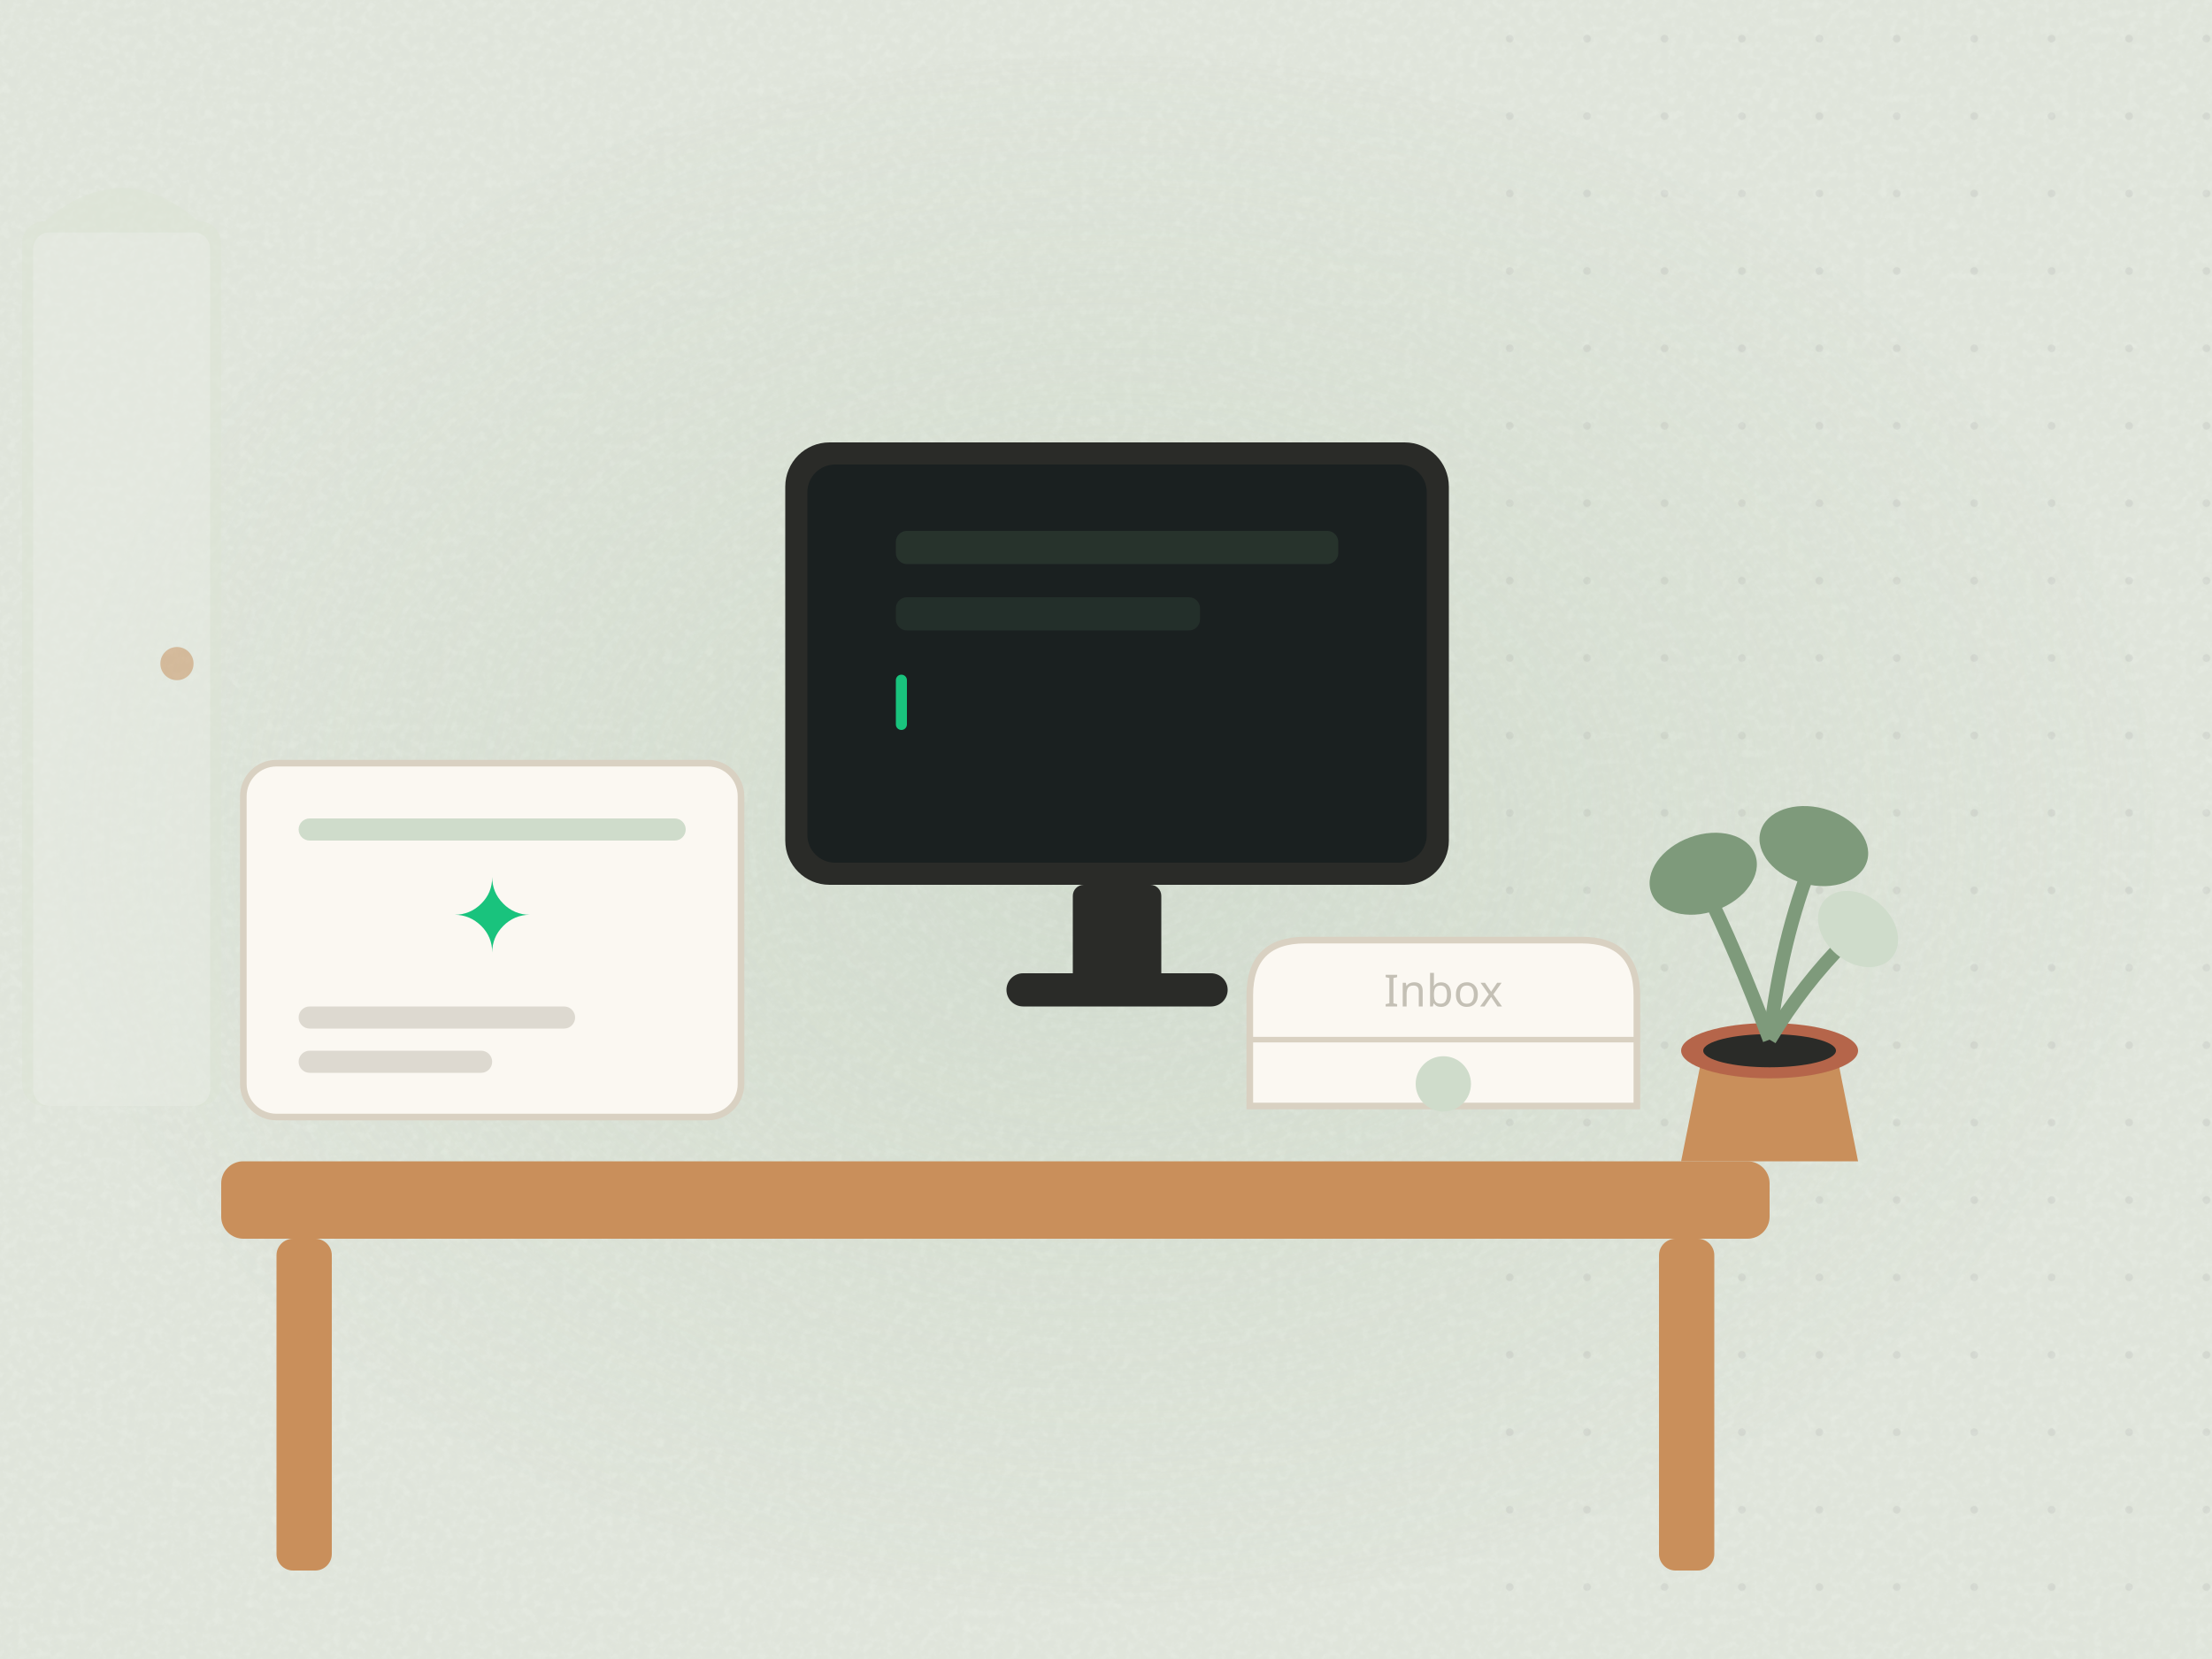
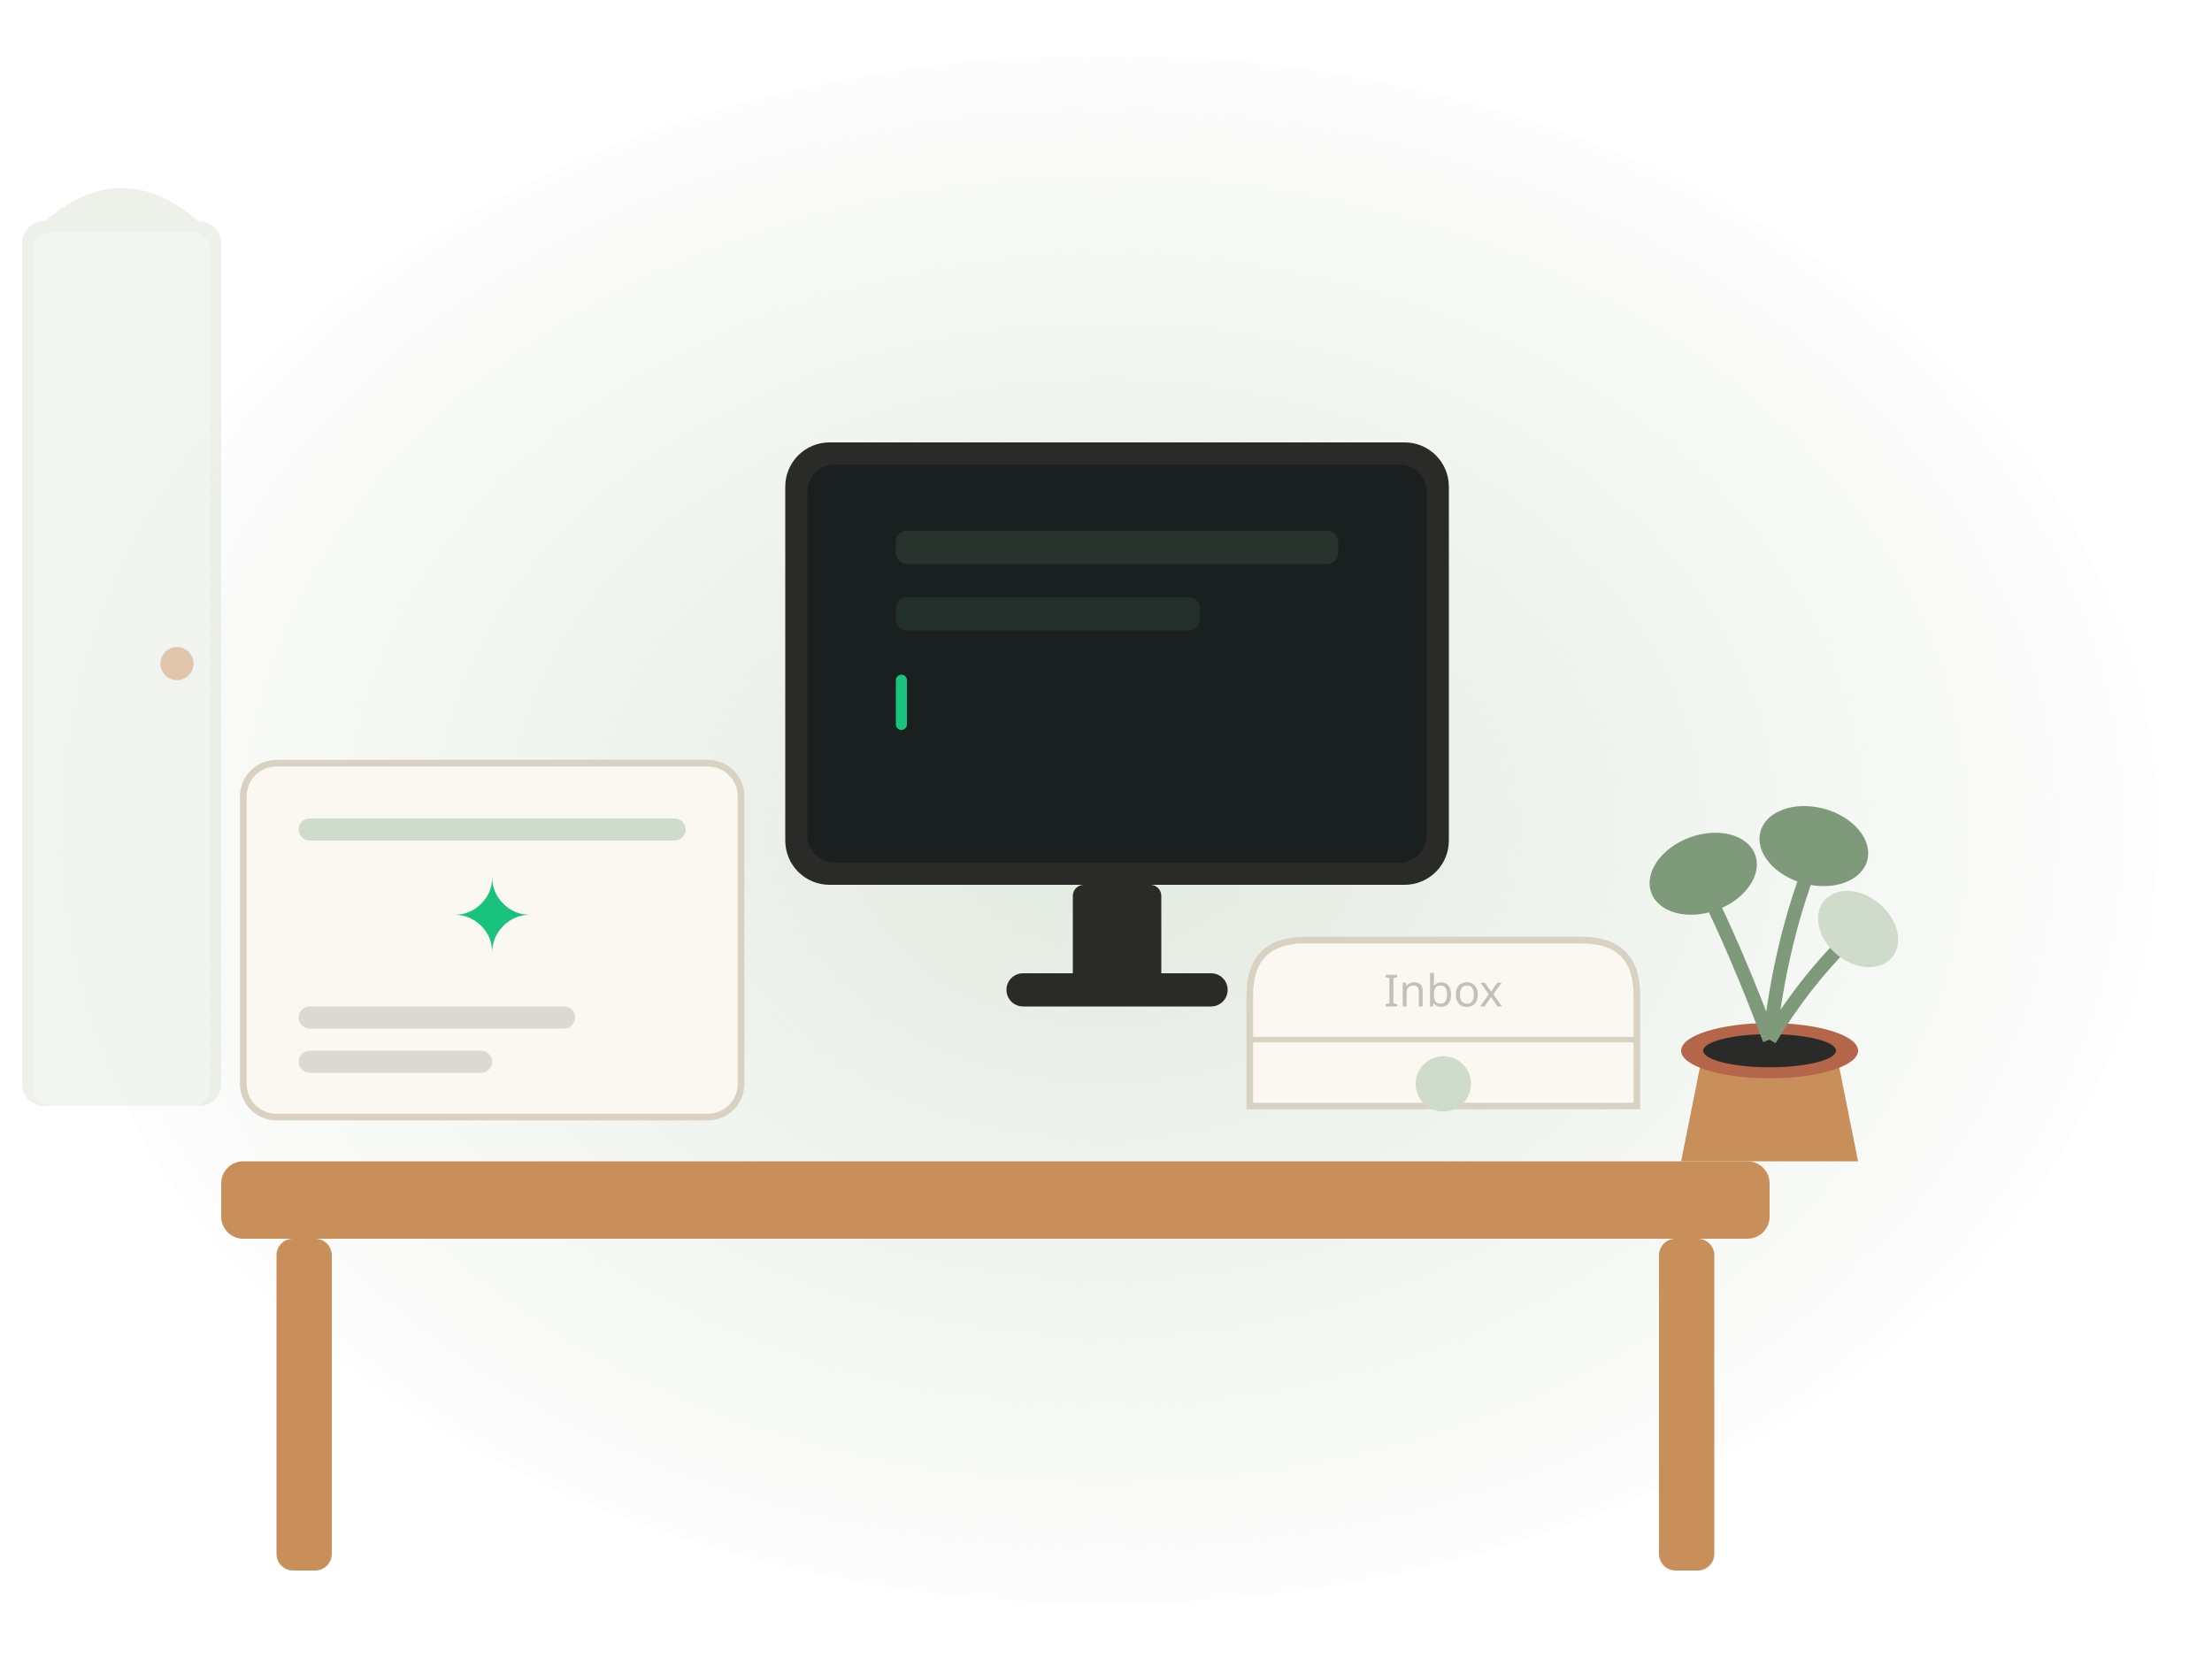
<svg xmlns="http://www.w3.org/2000/svg" viewBox="0 0 400 300" width="400" height="300">
  <style>@keyframes gi-drift-y { 0%,100%{transform:translateY(0)} 50%{transform:translateY(-6px)} }
@keyframes gi-drift-x { 0%,100%{transform:translateX(0)} 50%{transform:translateX(5px)} }
@keyframes gi-pulse-op { 0%,100%{opacity:1} 50%{opacity:0.55} }
@keyframes gi-stamp-in { 0%{transform:scale(1.4);opacity:0} 15%{transform:scale(0.9);opacity:1} 25%{transform:scale(1)} 100%{transform:scale(1)} }
@keyframes gi-slide-right { 0%{transform:translateX(-18px);opacity:0} 20%{transform:translateX(0);opacity:1} 80%{transform:translateX(0);opacity:1} 100%{transform:translateX(18px);opacity:0} }
@keyframes gi-travel-line { 0%{stroke-dashoffset:60} 100%{stroke-dashoffset:0} }
@keyframes gi-bob { 0%,100%{transform:translateY(0)} 50%{transform:translateY(-4px)} }
@keyframes gi-fade-cycle { 0%,15%{opacity:0} 25%,75%{opacity:1} 85%,100%{opacity:0} }
@keyframes gi-grow-bar { from{transform:scaleY(0)} to{transform:scaleY(1)} }
@keyframes gi-rise-bar { 0%,100%{transform:scaleY(0.4)} 50%{transform:scaleY(1)} }
@keyframes gi-spin-slow { from{transform:rotate(0deg)} to{transform:rotate(360deg)} }
@keyframes gi-blink { 0%,90%,100%{opacity:1} 95%{opacity:0} }


[style*="gi-stamp-in"],[style*="gi-grow-bar"],[style*="gi-rise-bar"]{transform-box:fill-box;transform-origin:center}
[style*="gi-grow-bar"],[style*="gi-rise-bar"]{transform-origin:center bottom}
@media (prefers-reduced-motion: reduce){*{animation:none!important}}
</style>
  <defs>
    <filter id="grain9">
      <feTurbulence type="fractalNoise" baseFrequency="0.65" numOctaves="3" stitchTiles="stitch" />
      <feColorMatrix type="saturate" values="0" />
      <feBlend in="SourceGraphic" mode="overlay" />
      <feComposite in2="SourceGraphic" operator="in" />
    </filter>
    <radialGradient id="b9a" cx="50%" cy="50%" r="55%">
      <stop offset="0%" stop-color="#CFDCCB" stop-opacity="0.6" />
      <stop offset="100%" stop-color="#CFDCCB" stop-opacity="0" />
    </radialGradient>
    <pattern id="d9" width="14" height="14" patternUnits="userSpaceOnUse">
      <circle cx="7" cy="7" r="0.7" fill="#2A2B28" opacity="0.13" />
    </pattern>
  </defs>
-   <rect width="400" height="300" fill="#E7ECE3" />
  <ellipse cx="200" cy="150" rx="190" ry="140" fill="url(#b9a)" />
-   <rect x="270" y="0" width="130" height="300" fill="url(#d9)" opacity="0.5" />
-   <rect width="400" height="300" filter="url(#grain9)" opacity="0.04" fill="#2A2B28" />
  <rect x="40" y="210" width="280" height="14" rx="4" fill="#C98F5B" />
  <rect x="50" y="224" width="10" height="60" rx="3" fill="#C98F5B" />
  <rect x="300" y="224" width="10" height="60" rx="3" fill="#C98F5B" />
  <g transform="translate(142,80)">
    <g style="animation:gi-bob 12s ease-in-out infinite 0s">
      <rect x="0" y="0" width="120" height="80" rx="8" fill="#2A2B28" />
      <rect x="4" y="4" width="112" height="72" rx="5" fill="#1A2020" />
      <rect x="20" y="16" width="80" height="6" rx="2" fill="#2A3830" opacity="0.8" />
      <rect x="20" y="28" width="55" height="6" rx="2" fill="#2A3830" opacity="0.6" />
      <rect x="20" y="42" width="2" height="10" rx="1" fill="#19C37D" style="animation:gi-blink 1.4s step-end infinite" />
      <rect x="52" y="80" width="16" height="18" rx="2" fill="#2A2B28" />
      <rect x="40" y="96" width="40" height="6" rx="3" fill="#2A2B28" />
    </g>
  </g>
  <g transform="translate(300,130)">
    <g style="animation:gi-bob 14s ease-in-out infinite 1s">
      <path d="M8,60 L4,80 L36,80 L32,60 Z" fill="#C98F5B" />
      <ellipse cx="20" cy="60" rx="16" ry="5" fill="#B5654A" />
      <ellipse cx="20" cy="60" rx="12" ry="3" fill="#2A2B28" />
      <path d="M20,58 Q14,42 8,30" stroke="#7E9A7B" stroke-width="2.5" fill="none" />
      <path d="M20,58 Q22,40 28,25" stroke="#7E9A7B" stroke-width="2.5" fill="none" />
      <path d="M20,58 Q26,48 34,40" stroke="#7E9A7B" stroke-width="2.5" fill="none" />
      <ellipse cx="8" cy="28" rx="10" ry="7" fill="#7E9A7B" transform="rotate(-20 8 28)" />
      <ellipse cx="28" cy="23" rx="10" ry="7" fill="#7E9A7B" transform="rotate(15 28 23)" />
      <ellipse cx="36" cy="38" rx="8" ry="6" fill="#CFDCCB" transform="rotate(40 36 38)" />
    </g>
  </g>
  <g transform="translate(44,138)">
    <g style="animation:gi-bob 10s ease-in-out infinite 2s">
      <rect x="0" y="0" width="90" height="64" rx="6" fill="#FBF8F2" stroke="#D9D1C2" stroke-width="1.2" />
      <rect x="10" y="10" width="70" height="4" rx="2" fill="#CFDCCB" />
      <text x="45" y="34" font-family="DM Sans,system-ui" font-size="18" fill="#19C37D" text-anchor="middle" style="animation:gi-pulse-op 3s ease-in-out infinite">✦</text>
      <rect x="10" y="44" width="50" height="4" rx="2" fill="#DDD9D0" />
      <rect x="10" y="52" width="35" height="4" rx="2" fill="#DDD9D0" />
    </g>
  </g>
  <g transform="translate(226,170)">
    <g style="animation:gi-bob 9s ease-in-out infinite 0.5s">
      <path d="M0,30 L0,10 Q0,0 10,0 L60,0 Q70,0 70,10 L70,30 Z" fill="#FBF8F2" stroke="#D9D1C2" stroke-width="1.2" />
      <line x1="0" y1="18" x2="70" y2="18" stroke="#D9D1C2" stroke-width="1" />
      <text x="35" y="12" font-family="DM Sans,system-ui" font-size="8" fill="#C4C0B5" text-anchor="middle">Inbox</text>
      <circle cx="35" cy="26" r="5" fill="#CFDCCB" style="animation:gi-pulse-op 4s ease-in-out infinite" />
    </g>
  </g>
  <g transform="translate(4,40)" opacity="0.5">
    <rect x="0" y="0" width="36" height="160" rx="4" fill="#DCE3D3" />
    <rect x="2" y="2" width="32" height="158" rx="3" fill="#E7ECE3" />
    <circle cx="28" cy="80" r="3" fill="#C98F5B" />
    <path d="M2,2 Q18,-14 34,2" fill="#DCE3D3" />
  </g>
</svg>
